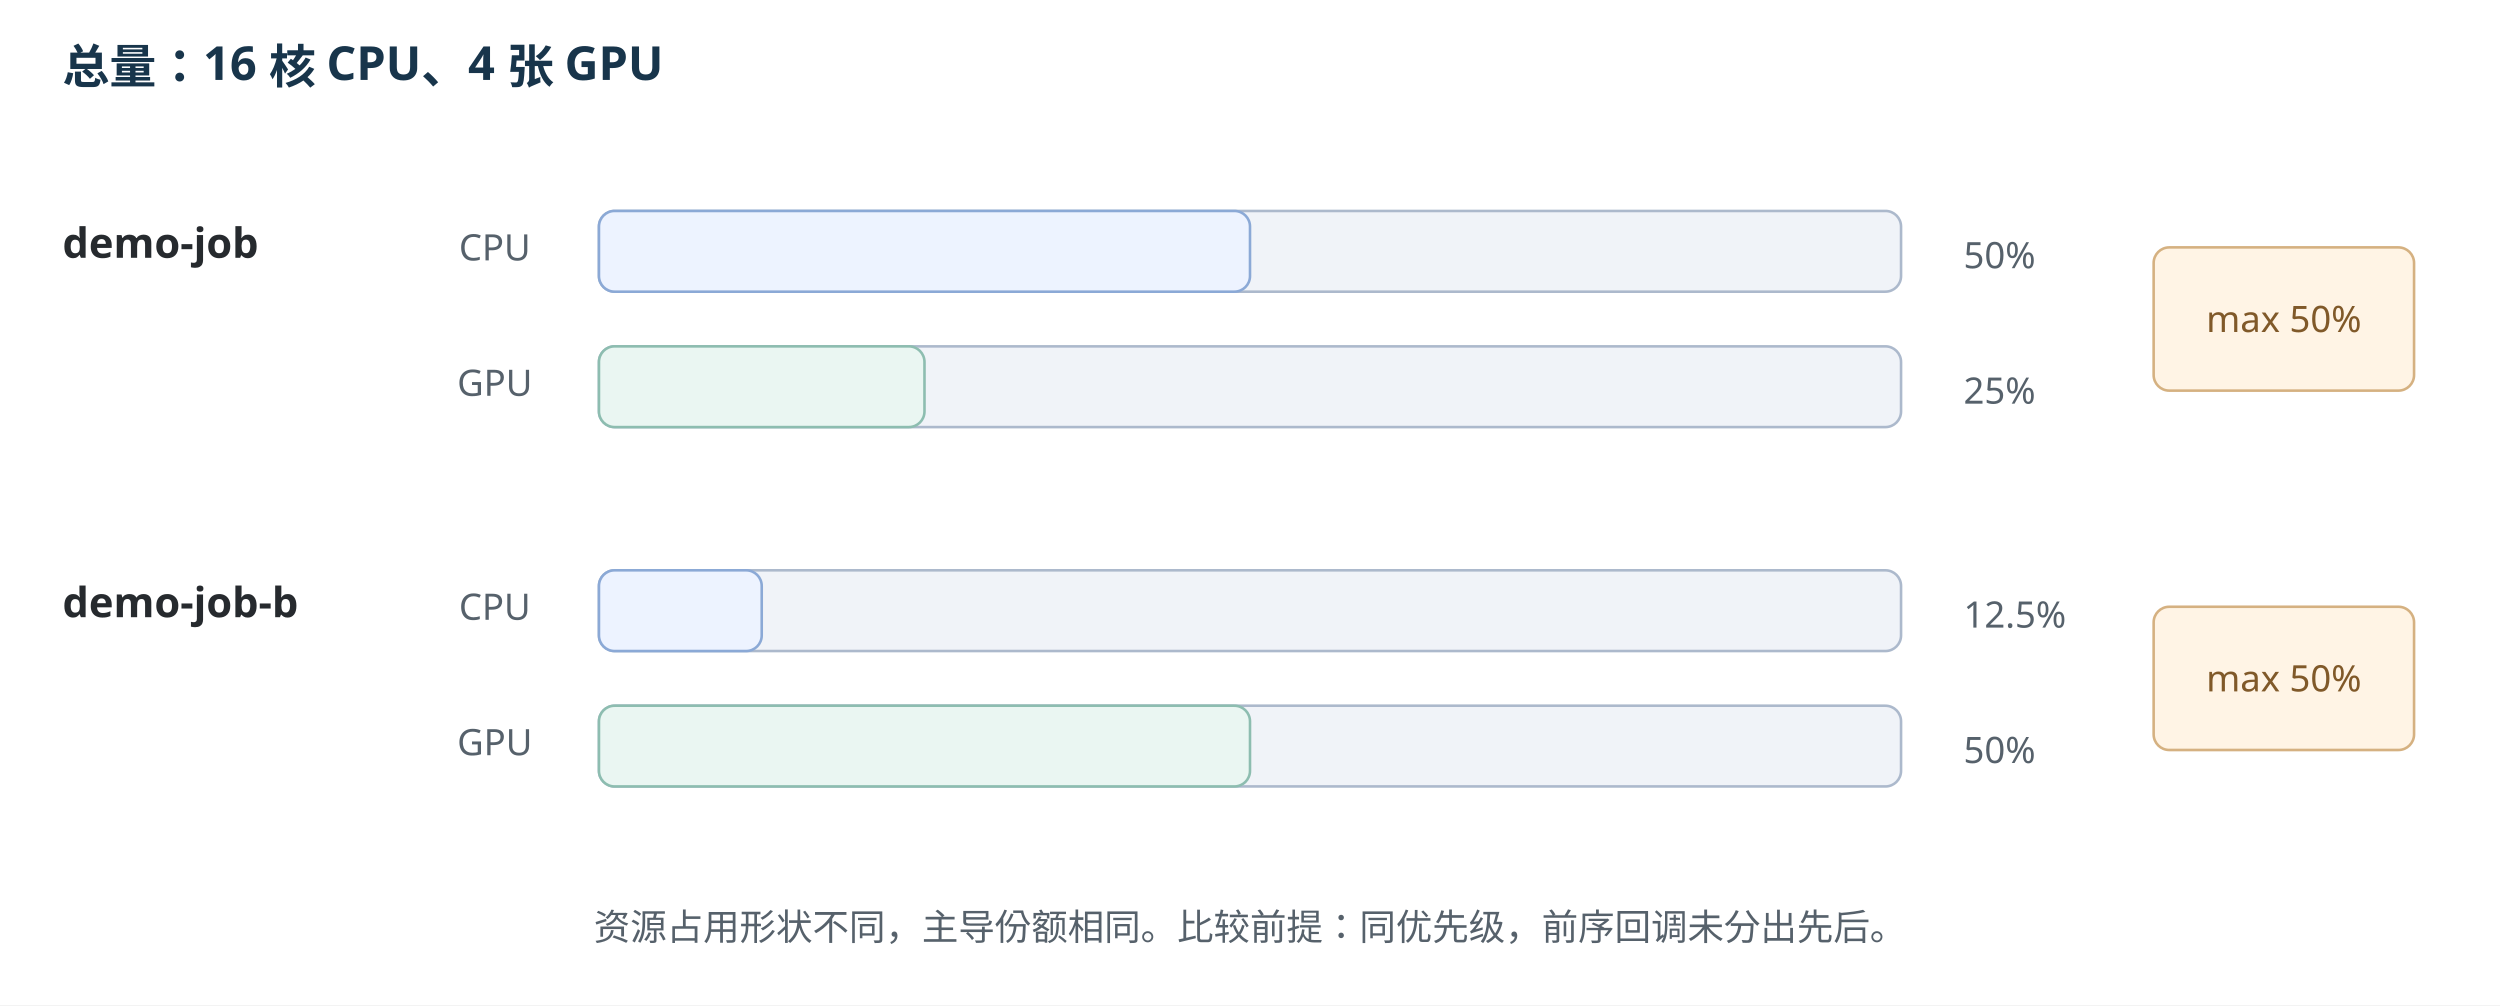
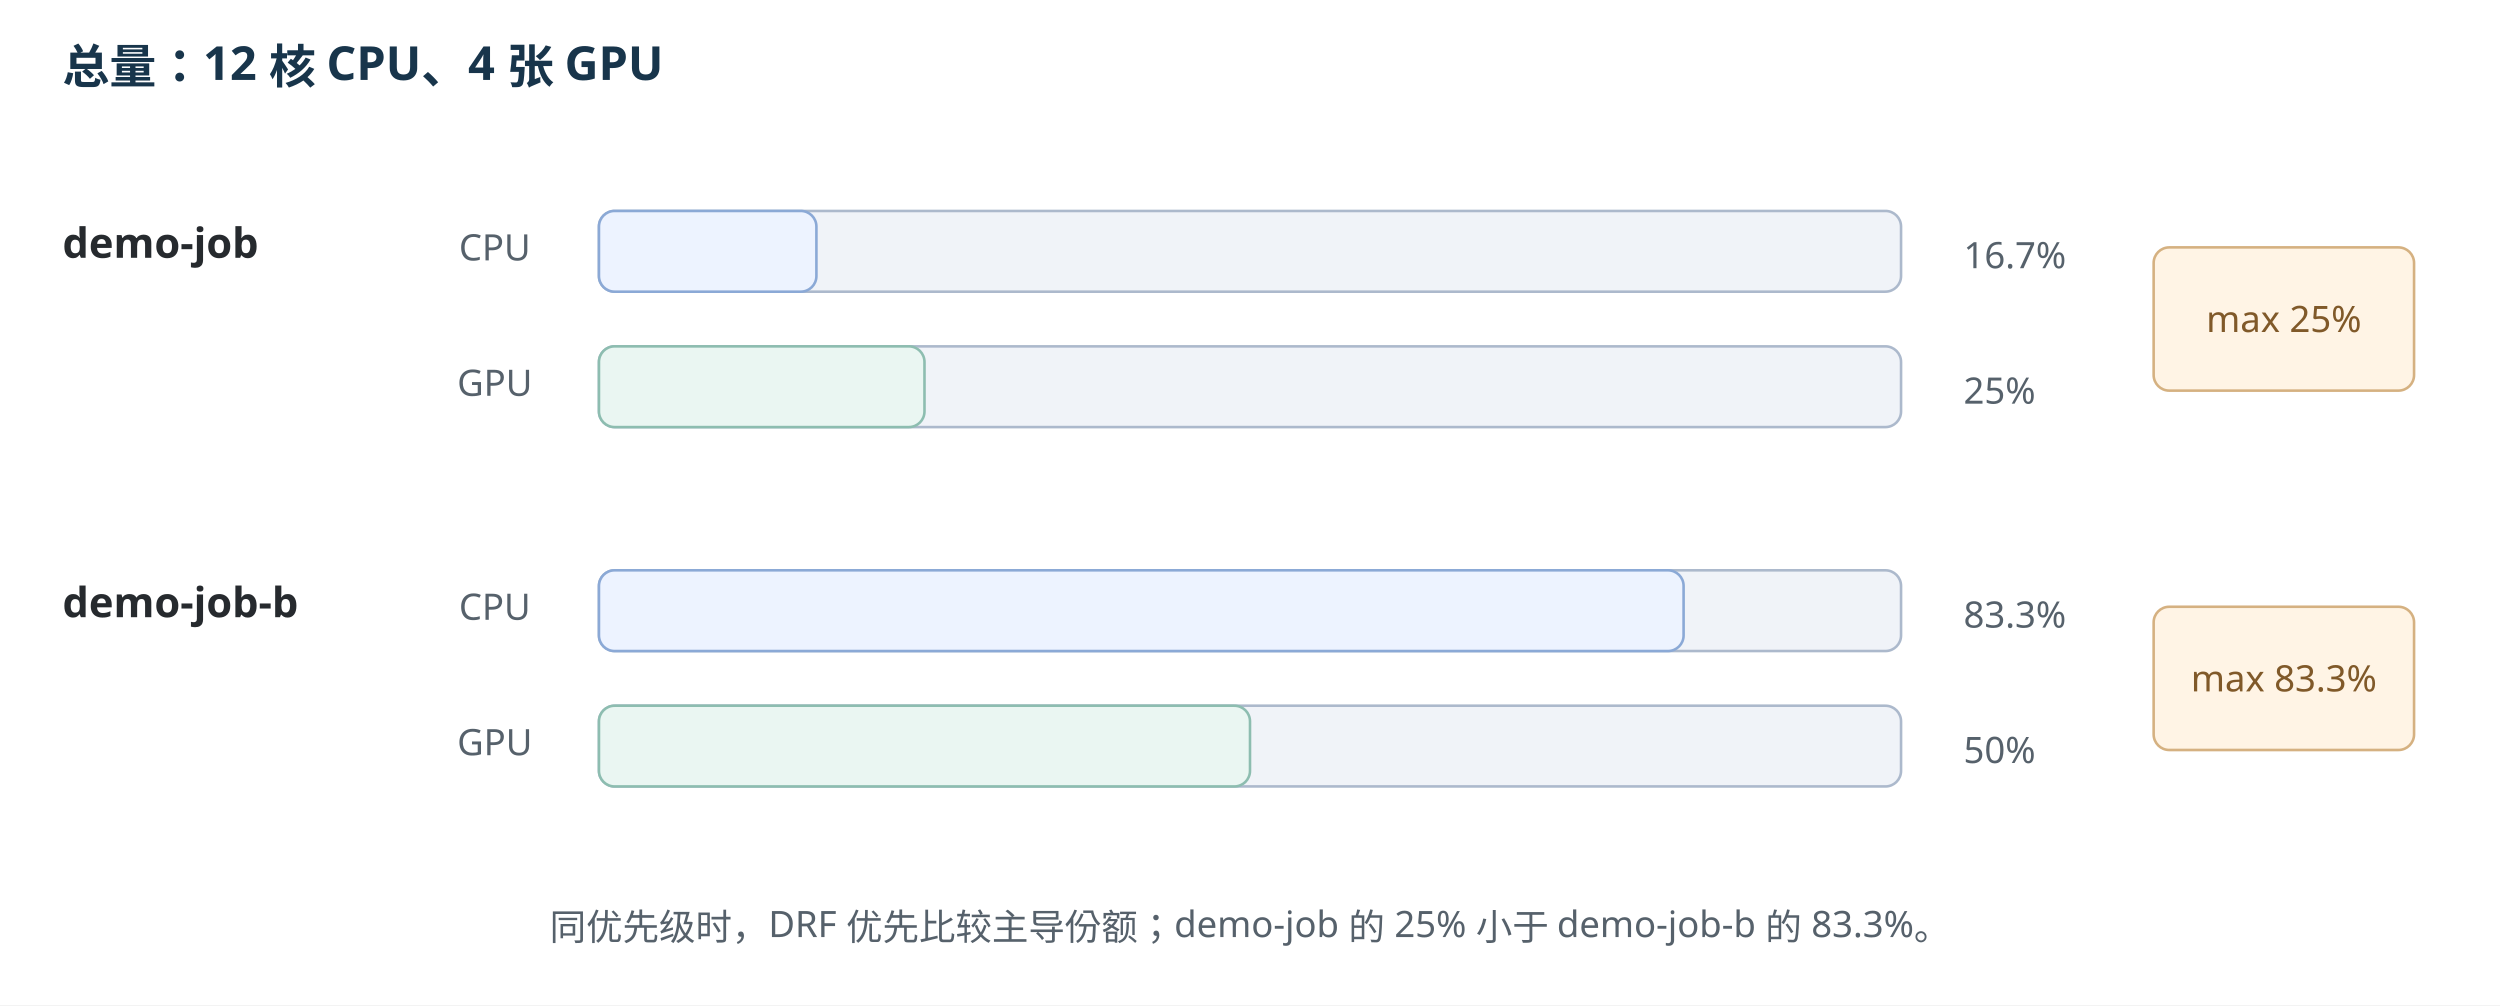
<svg xmlns="http://www.w3.org/2000/svg" width="960" height="386" viewBox="0 0 960 386" style="max-width:960px" role="img" aria-labelledby="v08-drf-title">
  <defs>
    <marker id="v08-drf-arrow" viewBox="0 0 10 10" refX="9" refY="5" markerWidth="7" markerHeight="7" orient="auto-start-reverse">
      <path d="M0 1 L9 5 L0 9" fill="none" stroke="#68717a" stroke-width="1.3" />
    </marker>
  </defs>
  <rect width="100%" height="100%" fill="white" />
  <g font-family="Microsoft YaHei, PingFang SC, sans-serif">
-     <text x="24" y="32" text-anchor="start" font-size="18" font-weight="600" fill="#18354b">总量：16 核 CPU、4 张 GPU</text>
+     <text x="24" y="32" text-anchor="start" font-size="18" font-weight="600" fill="#18354b">总量：12 核 CPU、4 张 GPU</text>
    <text x="24" y="99" text-anchor="start" font-size="16" font-weight="600" fill="#262a2e">demo-job</text>
    <text x="190" y="100" text-anchor="middle" font-size="14" font-weight="400" fill="#56616b" stroke="white" stroke-width="5" stroke-linejoin="round" paint-order="stroke">CPU</text>
    <text x="190" y="152" text-anchor="middle" font-size="14" font-weight="400" fill="#56616b" stroke="white" stroke-width="5" stroke-linejoin="round" paint-order="stroke">GPU</text>
    <rect x="230" y="81" width="500" height="31" rx="6" fill="#f0f3f8" stroke="#acb9cc" stroke-width="1" />
    <rect x="230" y="133" width="500" height="31" rx="6" fill="#f0f3f8" stroke="#acb9cc" stroke-width="1" />
-     <rect x="230" y="81" width="250" height="31" rx="6" fill="#edf3ff" stroke="#8ba9d6" stroke-width="1" />
+     <rect x="230" y="81" width="83.5" height="31" rx="6" fill="#edf3ff" stroke="#8ba9d6" stroke-width="1" />
    <rect x="230" y="133" width="125" height="31" rx="6" fill="#eaf6f2" stroke="#8dbdb0" stroke-width="1" />
-     <text x="754" y="103" text-anchor="start" font-size="14" font-weight="400" fill="#56616b" stroke="white" stroke-width="5" stroke-linejoin="round" paint-order="stroke">50%</text>
+     <text x="754" y="103" text-anchor="start" font-size="14" font-weight="400" fill="#56616b" stroke="white" stroke-width="5" stroke-linejoin="round" paint-order="stroke">16.7%</text>
    <text x="754" y="155" text-anchor="start" font-size="14" font-weight="400" fill="#56616b" stroke="white" stroke-width="5" stroke-linejoin="round" paint-order="stroke">25%</text>
    <rect x="827" y="95" width="100" height="55" rx="6" fill="#fff4e5" stroke="#d5b181" stroke-width="1" />
-     <text x="877" y="127.5" text-anchor="middle" font-size="14" font-weight="500" fill="#805929">max 50%</text>
+     <text x="877" y="127.5" text-anchor="middle" font-size="14" font-weight="500" fill="#805929">max 25%</text>
    <text x="24" y="237" text-anchor="start" font-size="16" font-weight="600" fill="#262a2e">demo-job-b</text>
    <text x="190" y="238" text-anchor="middle" font-size="14" font-weight="400" fill="#56616b" stroke="white" stroke-width="5" stroke-linejoin="round" paint-order="stroke">CPU</text>
    <text x="190" y="290" text-anchor="middle" font-size="14" font-weight="400" fill="#56616b" stroke="white" stroke-width="5" stroke-linejoin="round" paint-order="stroke">GPU</text>
    <rect x="230" y="219" width="500" height="31" rx="6" fill="#f0f3f8" stroke="#acb9cc" stroke-width="1" />
    <rect x="230" y="271" width="500" height="31" rx="6" fill="#f0f3f8" stroke="#acb9cc" stroke-width="1" />
-     <rect x="230" y="219" width="62.5" height="31" rx="6" fill="#edf3ff" stroke="#8ba9d6" stroke-width="1" />
+     <rect x="230" y="219" width="416.5" height="31" rx="6" fill="#edf3ff" stroke="#8ba9d6" stroke-width="1" />
    <rect x="230" y="271" width="250" height="31" rx="6" fill="#eaf6f2" stroke="#8dbdb0" stroke-width="1" />
-     <text x="754" y="241" text-anchor="start" font-size="14" font-weight="400" fill="#56616b" stroke="white" stroke-width="5" stroke-linejoin="round" paint-order="stroke">12.5%</text>
+     <text x="754" y="241" text-anchor="start" font-size="14" font-weight="400" fill="#56616b" stroke="white" stroke-width="5" stroke-linejoin="round" paint-order="stroke">83.3%</text>
    <text x="754" y="293" text-anchor="start" font-size="14" font-weight="400" fill="#56616b" stroke="white" stroke-width="5" stroke-linejoin="round" paint-order="stroke">50%</text>
    <rect x="827" y="233" width="100" height="55" rx="6" fill="#fff4e5" stroke="#d5b181" stroke-width="1" />
-     <text x="877" y="265.5" text-anchor="middle" font-size="14" font-weight="500" fill="#805929">max 50%</text>
-     <text x="480" y="361" text-anchor="middle" font-size="14" font-weight="400" fill="#56616b" stroke="white" stroke-width="5" stroke-linejoin="round" paint-order="stroke">资源占用形状不同，主导份额相同。比较前提：同优先级，前序回调未分出先后。</text>
+     <text x="877" y="265.5" text-anchor="middle" font-size="14" font-weight="500" fill="#805929">max 83.3%</text>
+     <text x="480" y="361" text-anchor="middle" font-size="14" font-weight="400" fill="#56616b" stroke="white" stroke-width="5" stroke-linejoin="round" paint-order="stroke">同优先级时，DRF 优先比较主导份额；demo-job 的 25% 小于 demo-job-b 的 83.3%。</text>
  </g>
</svg>
